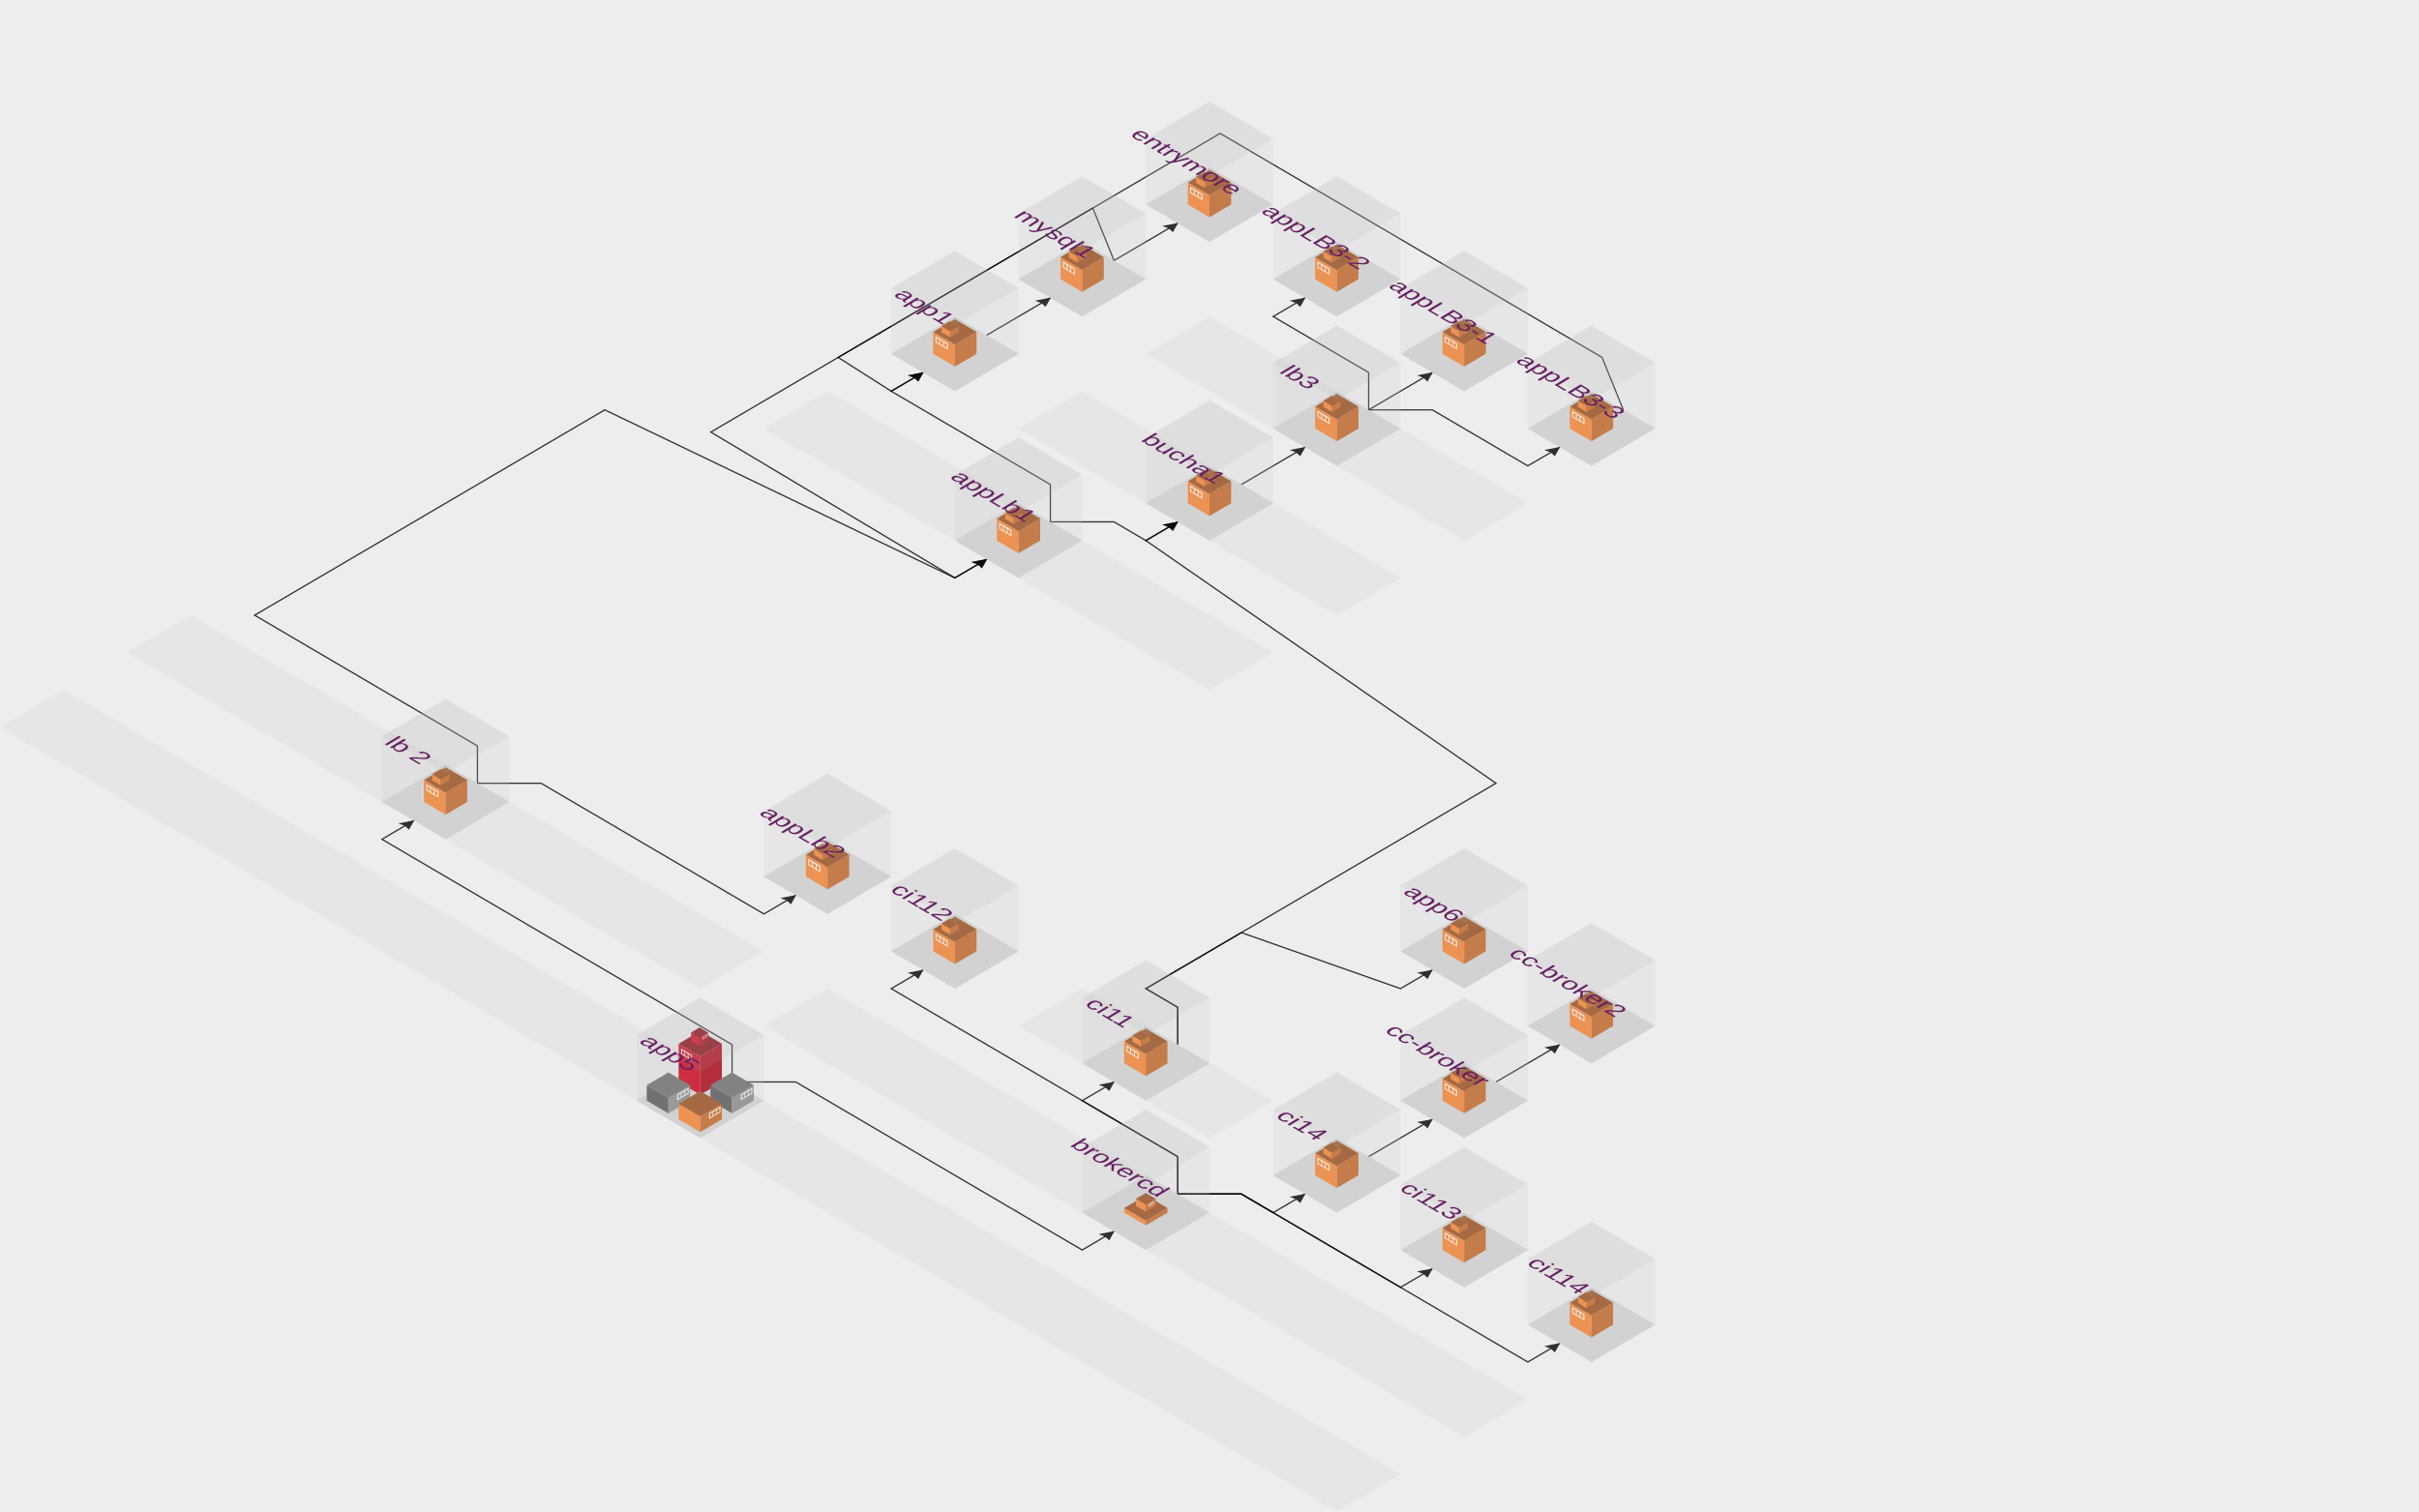
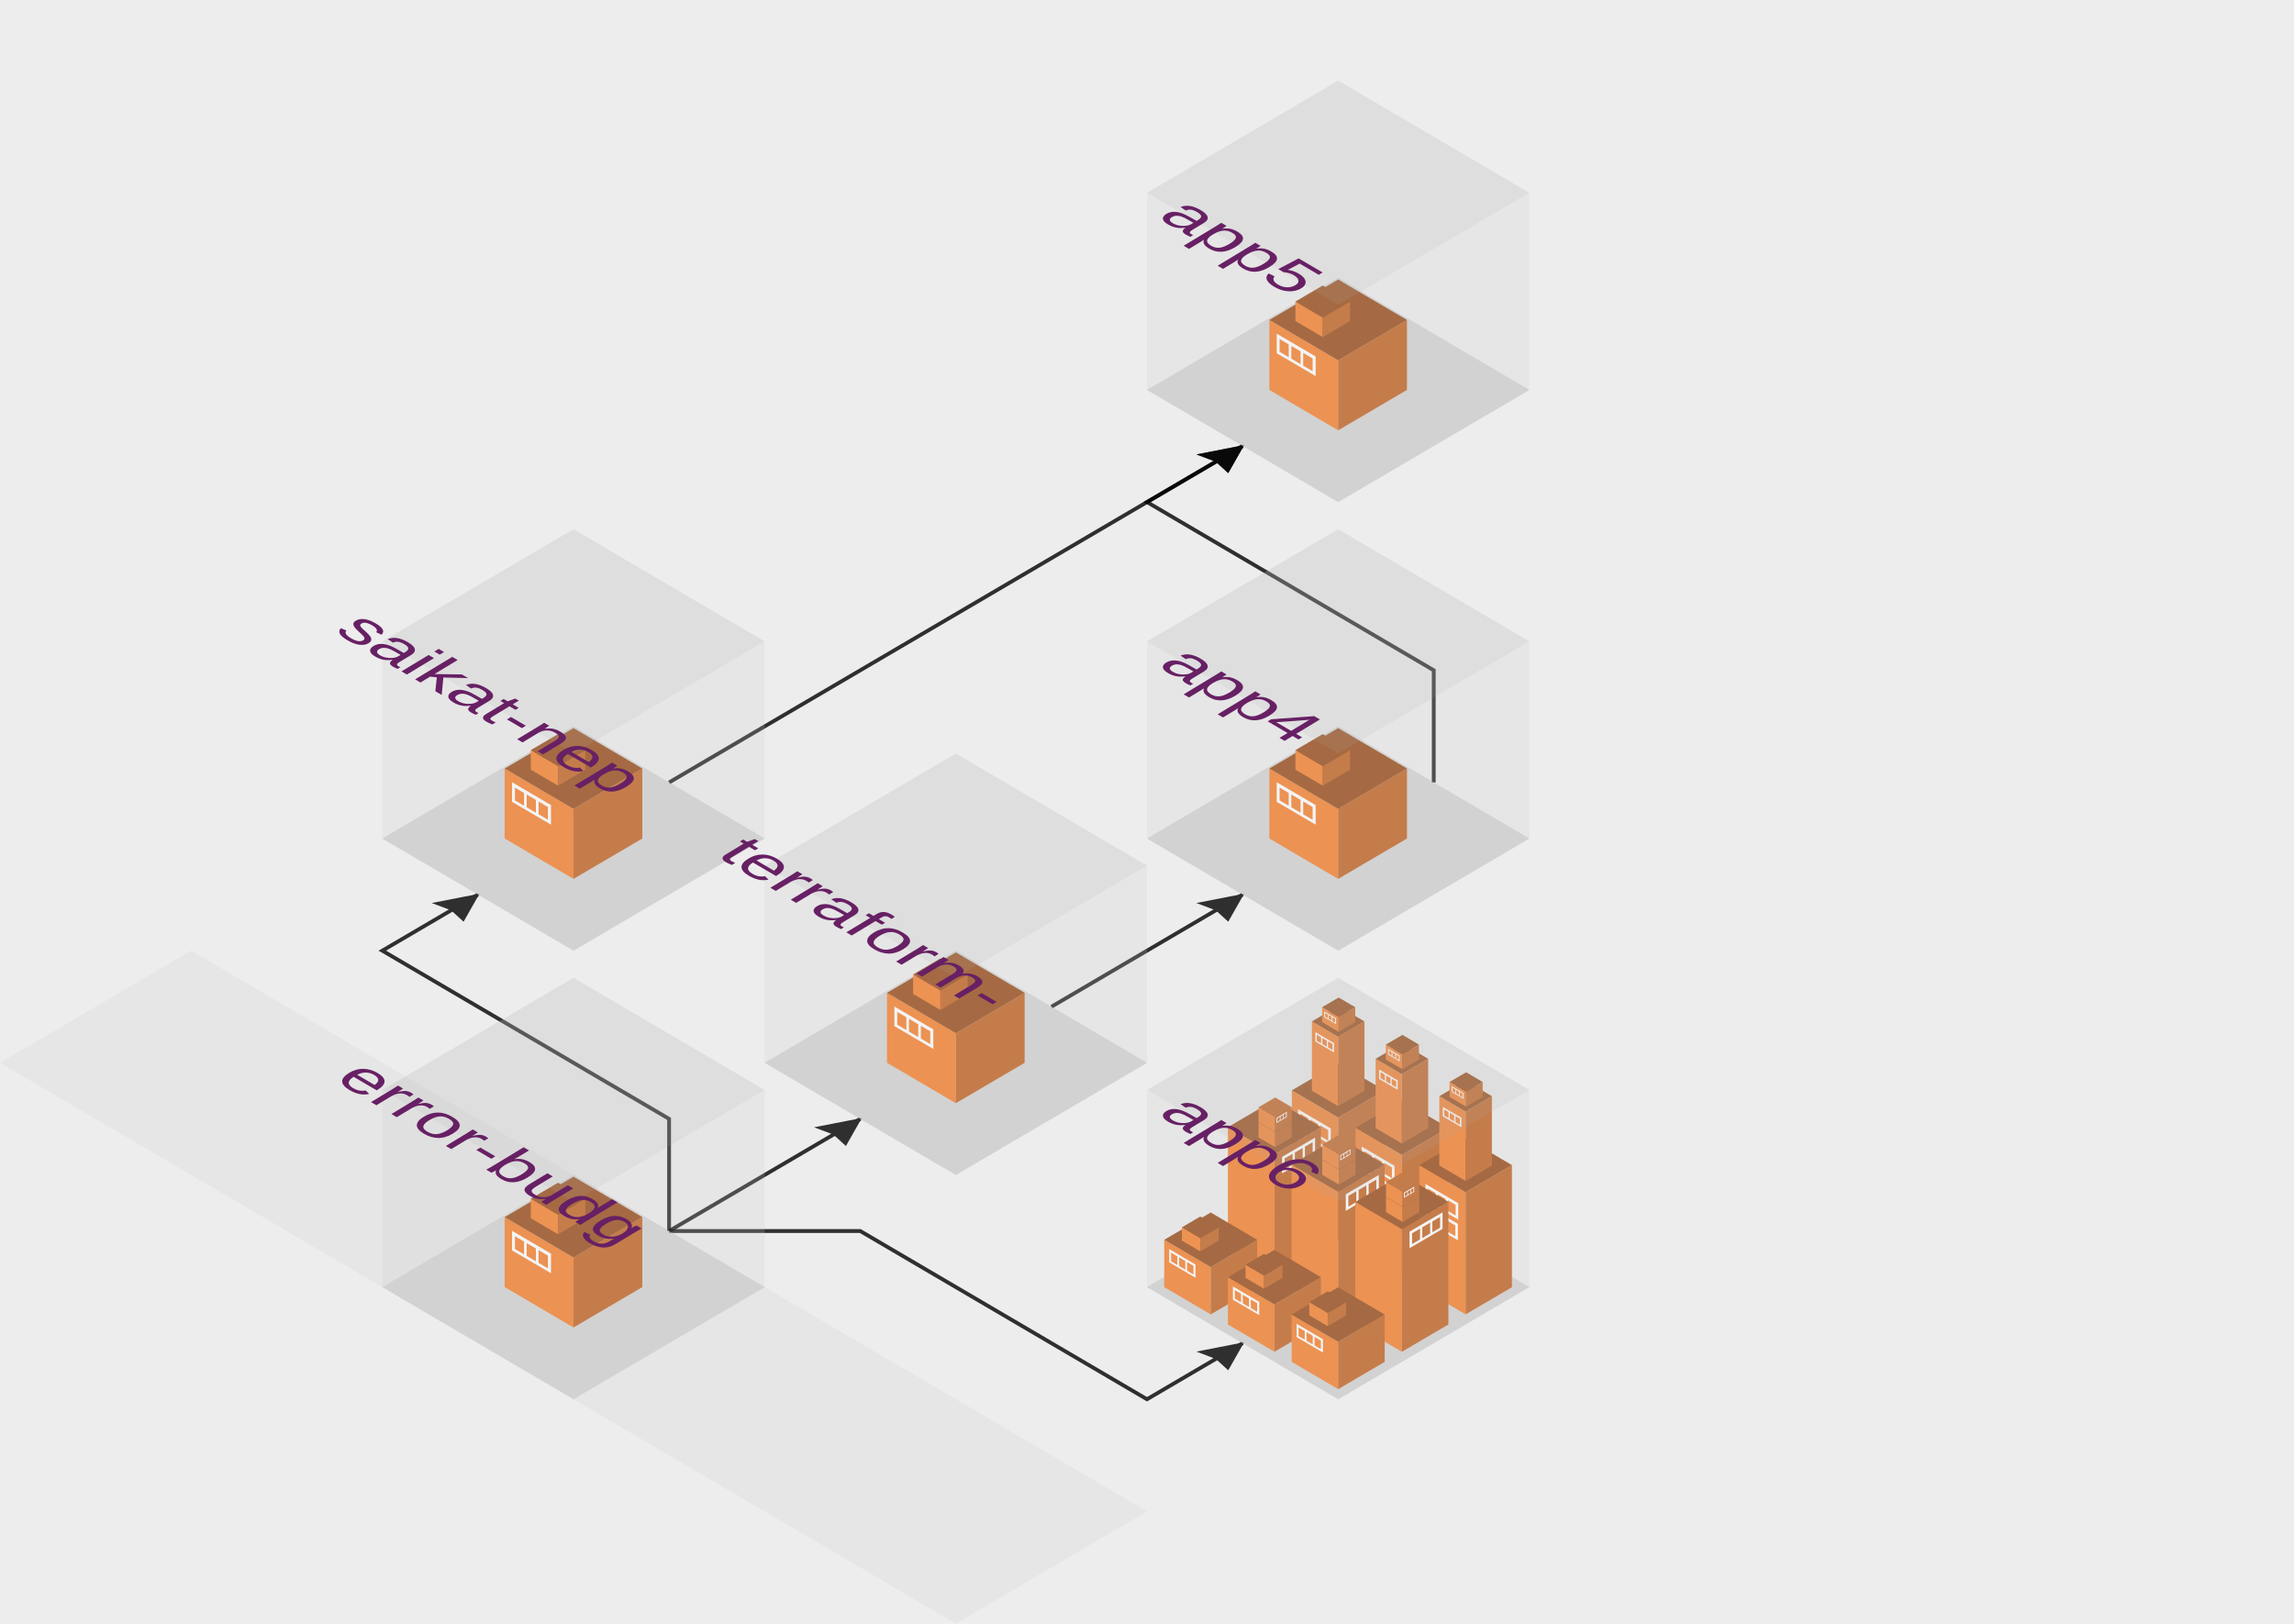
- <svg xmlns="http://www.w3.org/2000/svg" xmlns:xlink="http://www.w3.org/1999/xlink" baseProfile="full" height="1187.384" version="1.1" width="1900.0">
+ <svg xmlns="http://www.w3.org/2000/svg" xmlns:xlink="http://www.w3.org/1999/xlink" baseProfile="full" height="424.679" version="1.1" width="600.0">
  <defs>
    <filter id="brightness">
      <feComponentTransfer in="SourceGraphic">
        <feFuncR slope="0.6" type="linear" />
        <feFuncG slope="0.6" type="linear" />
        <feFuncB slope="0.6" type="linear" />
      </feComponentTransfer>
    </filter>
    <filter id="darker">
      <feComponentTransfer in="SourceGraphic">
        <feFuncR slope="0.4" type="linear" />
        <feFuncG slope="0.4" type="linear" />
        <feFuncB slope="0.4" type="linear" />
      </feComponentTransfer>
    </filter>
    <marker id="markers.arrow" markerHeight="12.5" markerWidth="12.5" refX="152" refY="3" viewBox="0,0,157.21,92.25">
      <polygon fill="#000" points="0,30.75 157.21,0 104.81,92.25 63.79,54.82" />
    </marker>
    <symbol id="grid.base" preserveAspectRatio="xMidYMax meet" viewBox="0,0,266.4,156.32">
      <polygon fill="#bababa" points="133.2,0 0,78.16 133.2,156.32 266.4,78.16" />
    </symbol>
    <style type="text/css">.dark{fill: currentColor;}.darker{filter: url(#brightness)}.2darker{filter: url(#darker)}text{font-family:Arial, Helvetica, sans-serif; fill: #672064;}.white{fill:#fff;}</style>
-     <symbol id="application.medium" preserveAspectRatio="xMidYMax meet" viewBox="0,0,266.4,291.76">
+     <symbol id="default" preserveAspectRatio="xMidYMax meet" viewBox="0,0,266.4,291.76">
      <polygon class="dark" points="133.2,291.76 0,213.6 0,78.16 133.2,156.32" />
      <polygon class="light" points="133.2,291.76 266.4,213.6 266.4,78.16 133.2,156.32" />
      <polygon class="darker" points="133.2,0 0,78.16 133.2,156.32 266.4,78.16" />
      <polygon class="dark" points="103.31,111.32 50.51,80.33 50.5,42.49 103.31,73.48" />
      <polygon class="light" points="103.31,111.32 156.12,80.33 156.12,42.49 103.31,73.48" />
      <polygon class="darker" points="103.31,11.51 50.5,42.49 103.31,73.48 156.12,42.49" />
      <path class="white" d="M14.24,142.62l75.41,44.22V148.9L14.24,104.65ZM65.56,142l18.16,10.65v24.69L65.56,166.65Zm-23-13.52L60.42,139v24.68L42.53,153.14ZM19.85,115.1l17.61,10.38v24.68L19.85,139.82Z" />
    </symbol>
    <style type="text/css">.aws{color: #f58536;fill: #c4692c;}</style>
    <symbol id="boundaries_box.front" preserveAspectRatio="xMidYMax meet" viewBox="0,0,265.58,292.78">
      <polygon fill="#bababa" fill-opacity="0.3" points="132.79,0 0,77.92 132.79,155.84 265.58,77.92 132.79,0" />
      <polygon fill="#ccc" fill-opacity="0.2" points="132.79,155.84 132.79,292.78 0,214.86 0,77.92 132.79,155.84" />
      <polygon fill="#ccc" fill-opacity="0.2" points="265.58,77.92 265.58,214.86 132.79,292.78 132.79,155.84 265.58,77.92" />
    </symbol>
-     <symbol id="default" preserveAspectRatio="xMidYMax meet" viewBox="0,0,266.4,291.76">
+     <symbol id="application.medium" preserveAspectRatio="xMidYMax meet" viewBox="0,0,266.4,291.76">
      <polygon class="dark" points="133.2,291.76 0,213.6 0,78.16 133.2,156.32" />
      <polygon class="light" points="133.2,291.76 266.4,213.6 266.4,78.16 133.2,156.32" />
      <polygon class="darker" points="133.2,0 0,78.16 133.2,156.32 266.4,78.16" />
      <polygon class="dark" points="103.31,111.32 50.51,80.33 50.5,42.49 103.31,73.48" />
      <polygon class="light" points="103.31,111.32 156.12,80.33 156.12,42.49 103.31,73.48" />
      <polygon class="darker" points="103.31,11.51 50.5,42.49 103.31,73.48 156.12,42.49" />
      <path class="white" d="M14.24,142.62l75.41,44.22V148.9L14.24,104.65ZM65.56,142l18.16,10.65v24.69L65.56,166.65Zm-23-13.52L60.42,139v24.68L42.53,153.14ZM19.85,115.1l17.61,10.38v24.68L19.85,139.82Z" />
    </symbol>
-     <symbol id="application.large" preserveAspectRatio="xMidYMax meet" viewBox="0,0,266.4,413.53">
-       <polygon class="dark" points="133.2,413.53 0,335.37 0,99.92 133.2,178.08" />
-       <polygon class="light" points="133.2,413.53 266.4,335.37 266.4,99.92 133.2,178.08" />
-       <polygon class="darker" points="133.2,21.76 0,99.92 133.2,178.08 266.4,99.92" />
-       <polygon class="dark" points="129.04,114.34 76.84,83.71 76.84,30.63 129.04,61.26" />
-       <polygon class="light" points="129.04,114.34 181.25,83.71 181.25,30.63 129.04,61.26" />
-       <polygon class="darker" points="129.04,0 76.84,30.63 129.04,61.26 181.25,30.63" />
-       <path class="white" d="M15.42,164.09l66.66,39.09V169.64L15.42,130.52Zm45.37-.58,16.05,9.42v21.82l-16.05-9.42ZM40.43,151.56l15.81,9.28v21.82l-15.81-9.28Zm-20-11.8L36,148.93v21.82l-15.57-9.14Z" />
-       <path class="white" d="M145.8,58.39l30.94-18.14V55.81L145.8,74Zm21.06.27,7.45-4.37V44.16l-7.45,4.37Zm-9.45,5.55,7.34-4.31V49.77l-7.34,4.31Zm-9.3,5.47,7.22-4.25V55.3l-7.22,4.24Z" />
+     <symbol id="application.8xlarge" preserveAspectRatio="xMidYMax meet" viewBox="0,0,266.4,696.19">
+       <polygon class="dark" points="133.2,696.18 0,618.02 0,267.02 133.2,345.19" />
+       <polygon class="light" points="133.2,696.18 266.4,618.02 266.4,267.02 133.2,345.19" />
+       <polygon class="darker" points="133.2,188.87 0,267.02 133.2,345.19 266.4,267.02" />
+       <polygon class="dark" points="133.2,312.39 57.61,268.03 57.61,68.83 133.2,113.19" />
+       <polygon class="light" points="133.2,312.39 208.79,268.03 208.79,68.83 133.2,113.19" />
+       <polygon class="darker" points="133.2,24.48 57.61,68.83 133.2,113.19 208.79,68.83" />
+       <polygon class="dark" points="134.63,98.78 87.01,70.84 87.01,27.94 134.63,55.88" />
+       <polygon class="light" points="134.63,98.78 182.24,70.84 182.24,27.94 134.63,55.88" />
+       <polygon class="darker" points="134.63,0 87.01,27.94 134.63,55.88 182.24,27.94" />
+       <path class="white" d="M16.8,427.93,111,483.13V435.77L16.8,380.53Zm64.07-.82,22.68,13.3v30.82l-22.68-13.3ZM52.12,410.24l22.33,13.1v30.82l-22.33-13.1ZM23.81,393.57l22,12.95v30.82l-22-12.91Z" />
+       <path class="white" d="M17.8,368.68,112,423.88V376.52L17.8,321.27Zm64.08-.83,22.67,13.31V412L81.88,398.67ZM53.12,351l22.33,13.1V394.9L53.12,381.8ZM24.81,334.32l22,12.95v30.82l-22-12.91Z" />
+       <path class="white" d="M67.71,126.52l53.43,31.33V131L67.71,99.62Zm36.36-.47,12.87,7.55v17.49l-12.87-7.55Zm-16.31-9.57,12.67,7.43v17.5L87.76,134ZM71.69,107l12.47,7.35v17.49l-12.47-7.33Z" />
+       <path class="white" d="M93.37,56.78,127,76.51V59.58L93.37,39.83Zm22.91-.3,8.1,4.76v11l-8.1-4.75Zm-10.28-6,8,4.68v11l-8-4.68Zm-10.12-6,7.86,4.63v11l-7.86-4.62Z" />
    </symbol>
-     <style type="text/css">.openstack{color: #ce081f;fill: #af071a;}</style>
-     <symbol id="application.micro" preserveAspectRatio="xMidYMax meet" viewBox="0,0,266.4,251.76">
-       <polygon class="dark" points="133.2,251.76 0,173.6 0,78.16 133.2,156.32" />
-       <polygon class="light" points="133.2,251.76 266.4,173.6 266.4,78.16 133.2,156.32" />
-       <polygon class="darker" points="133.2,0 0,78.16 133.2,156.32 266.4,78.16" />
-       <path class="white" d="M257.42,130l-70,41V135.8l70-41.05Zm-47.62-.61L193,139.25v22.91l16.84-9.89Zm21.37-12.54-16.59,9.74v22.9l16.59-9.74Zm21-12.38-16.34,9.62V137l16.34-9.59Z" />
-     </symbol>
-     <style type="text/css">.premise{color: #5b5b5b;fill: #8e8e8e;}</style>
-     <symbol id="broker.medium" preserveAspectRatio="xMidYMax meet" viewBox="0,0,266.4,199.47">
-       <polygon class="dark" points="133.2,199.47 0,121.31 0,92.87 133.2,171.03" />
-       <polygon class="light" points="133.2,199.47 266.4,121.31 266.4,92.87 133.2,171.03" />
-       <polygon class="darker" points="133.2,14.71 0,92.87 133.2,171.03 266.4,92.87" />
-       <polygon class="dark" points="133.17,115 72.33,79.3 72.33,35.7 133.17,71.4" />
-       <polygon class="light" points="133.17,115 194.01,79.3 194.01,35.7 133.17,71.4" />
-       <polygon class="darker" points="133.17,0 72.33,35.7 133.17,71.4 194.01,35.7" />
-       <path class="white" d="M183.62,66.68,149.07,86.94V69.56l34.55-20.27Zm-23.51-.3-8.32,4.88V82.57l8.32-4.88Zm10.55-6.19L162.47,65V76.31l8.19-4.81Zm10.39-6.11L173,58.83V70.14l8.07-4.74Z" />
+     <symbol id="application.2xlarge" preserveAspectRatio="xMidYMax meet" viewBox="0,0,266.4,514.15">
+       <polygon class="dark" points="133.2,514.15 0,435.99 0,84.99 133.2,163.15" />
+       <polygon class="light" points="133.2,514.15 266.4,435.99 266.4,84.99 133.2,163.15" />
+       <polygon class="darker" points="133.2,6.83 0,84.99 133.2,163.15 266.4,84.99" />
+       <polygon class="dark" points="135.31,142.34 87.69,114.4 87.69,71.5 135.31,99.44" />
+       <polygon class="light" points="135.31,142.34 182.92,114.4 182.92,71.5 135.31,99.44" />
+       <polygon class="dark" points="135.31,98.78 87.69,70.84 87.69,27.94 135.31,55.88" />
+       <polygon class="light" points="135.31,98.78 182.92,70.84 182.92,27.94 135.31,55.88" />
+       <polygon class="2darker" points="135.31,0 87.69,27.94 135.31,55.88 182.92,27.94" />
+       <path class="white" d="M249.6,162.31,155,217.51V170.15l94.62-55.24Zm-64.4-.82-22.78,13.3v30.82l22.78-13.3Zm28.9-16.87-22.44,13.1v30.82l22.44-13.1ZM242.55,128l-22.09,13v30.82l22.09-12.92Z" />
+       <path class="white" d="M168.54,56,139.16,73.22V58.45l29.38-17.24Zm-20-.26-7.07,4.15v9.62l7.07-4.15Zm9-5.26-7,4.09v9.61l7-4.09Zm8.84-5.2-6.86,4v9.62l6.86-4Z" />
    </symbol>
  </defs>
-   <rect fill="#ededed" height="1187.384" width="1900.0" x="0" y="0" />
-   <path d="M575.0 850.034 575.0 820.699 300.0 659.357 325.0 644.69" fill="none" marker-end="url(#markers.arrow)" opacity="0.8" stroke="black" stroke-width="1" />
-   <path d="M575.0 850.034 625.0 850.034 850.0 982.04 875.0 967.373" fill="none" marker-end="url(#markers.arrow)" opacity="0.8" stroke="black" stroke-width="1" />
-   <path d="M875.0 204.667 858.333 163.458 858.333 163.458 558.333 339.467 750.0 454.013 775.0 439.346" fill="none" marker-end="url(#markers.arrow)" opacity="0.8" stroke="black" stroke-width="1" />
-   <path d="M875.0 204.667 900.0 190.0 925.0 175.333" fill="none" marker-end="url(#markers.arrow)" opacity="0.8" stroke="black" stroke-width="1" />
-   <path d="M825.0 410.011 825.0 380.676 700.0 307.339 725.0 292.672" fill="none" marker-end="url(#markers.arrow)" opacity="0.8" stroke="black" stroke-width="1" />
-   <path d="M825.0 410.011 875.0 410.011 900.0 424.679 925.0 410.011" fill="none" marker-end="url(#markers.arrow)" opacity="0.8" stroke="black" stroke-width="1" />
-   <path d="M375.0 615.355 375.0 586.02 200.0 483.348 475.0 322.007 750.0 454.013 775.0 439.346" fill="none" marker-end="url(#markers.arrow)" opacity="0.8" stroke="black" stroke-width="1" />
-   <path d="M375.0 615.355 425.0 615.355 600.0 718.027 625.0 703.359" fill="none" marker-end="url(#markers.arrow)" opacity="0.8" stroke="black" stroke-width="1" />
-   <path d="M775.0 263.337 800.0 248.67 825.0 234.002" fill="none" marker-end="url(#markers.arrow)" opacity="0.8" stroke="black" stroke-width="1" />
-   <path d="M1075.0 322.007 1100.0 307.339 1125.0 292.672" fill="none" marker-end="url(#markers.arrow)" opacity="0.8" stroke="black" stroke-width="1" />
-   <path d="M1075.0 322.007 1075.0 292.672 1000.0 248.67 1025.0 234.002" fill="none" marker-end="url(#markers.arrow)" opacity="0.8" stroke="black" stroke-width="1" />
-   <path d="M1075.0 322.007 1125.0 322.007 1200.0 366.009 1225.0 351.342" fill="none" marker-end="url(#markers.arrow)" opacity="0.8" stroke="black" stroke-width="1" />
-   <path d="M1275.0 322.007 1258.333 280.797 958.333 104.788 658.333 280.797 700.0 307.339 725.0 292.672" fill="none" marker-end="url(#markers.arrow)" opacity="0.8" stroke="black" stroke-width="1" />
-   <path d="M975.0 380.676 1000.0 366.009 1025.0 351.342" fill="none" marker-end="url(#markers.arrow)" opacity="0.8" stroke="black" stroke-width="1" />
-   <path d="M1175.0 850.034 1200.0 835.366 1225.0 820.699" fill="none" marker-end="url(#markers.arrow)" opacity="0.8" stroke="black" stroke-width="1" />
-   <path d="M925.0 820.699 925.0 791.364 900.0 776.697 975.0 732.694 1100.0 776.697 1125.0 762.029" fill="none" marker-end="url(#markers.arrow)" opacity="0.8" stroke="black" stroke-width="1" />
-   <path d="M925.0 820.699 925.0 791.364 900.0 776.697 1175.0 615.355 900.0 424.679 925.0 410.011" fill="none" marker-end="url(#markers.arrow)" opacity="0.8" stroke="black" stroke-width="1" />
-   <path d="M925.0 938.038 975.0 938.038 1200.0 1070.045 1225.0 1055.377" fill="none" marker-end="url(#markers.arrow)" opacity="0.8" stroke="black" stroke-width="1" />
-   <path d="M925.0 938.038 925.0 908.703 700.0 776.697 725.0 762.029" fill="none" marker-end="url(#markers.arrow)" opacity="0.8" stroke="black" stroke-width="1" />
-   <path d="M925.0 938.038 975.0 938.038 1100.0 1011.375 1125.0 996.708" fill="none" marker-end="url(#markers.arrow)" opacity="0.8" stroke="black" stroke-width="1" />
-   <path d="M925.0 938.038 925.0 908.703 850.0 864.701 875.0 850.034" fill="none" marker-end="url(#markers.arrow)" opacity="0.8" stroke="black" stroke-width="1" />
-   <path d="M925.0 938.038 975.0 938.038 1000.0 952.705 1025.0 938.038" fill="none" marker-end="url(#markers.arrow)" opacity="0.8" stroke="black" stroke-width="1" />
-   <path d="M1075.0 908.703 1100.0 894.036 1125.0 879.368" fill="none" marker-end="url(#markers.arrow)" opacity="0.8" stroke="black" stroke-width="1" />
-   <polyline fill="#ccc" fill-opacity="0.2" points="700.0,278.004 750.0,248.67 800.0,278.004 750.0,307.339" />
-   <use class="default" fill-opacity="0.4" height="190.0" width="100" x="700.0" xlink:href="#grid.base" y="117.339" />
-   <use class="aws" height="95.0" width="34.0" x="733.0" xlink:href="#application.medium" y="192.978" />
-   <use class="default" height="190.0" width="100" x="700.0" xlink:href="#boundaries_box.front" y="117.339" />
-   <text font-size="18.0" transform="translate(700.0, 117.3393) skewY(30.404) skewX(-40.0) translate(-603.22, -3.339303)" x="700.0" y="117.339">app1</text>
-   <polyline fill="#ccc" fill-opacity="0.2" points="800.0,219.335 850.0,190 900.0,219.335 850.0,248.67" />
-   <use class="default" fill-opacity="0.4" height="190.0" width="100" x="800.0" xlink:href="#grid.base" y="58.67" />
-   <use class="aws" height="95.0" width="34.0" x="833.0" xlink:href="#default" y="134.309" />
-   <use class="default" height="190.0" width="100" x="800.0" xlink:href="#boundaries_box.front" y="58.67" />
-   <text font-size="18.0" transform="translate(800.0, 58.66965) skewY(30.404) skewX(-40.0) translate(-708.98, 55.33035)" x="800.0" y="58.67">mysql1</text>
-   <polyline fill="#ccc" fill-opacity="0.2" points="900.0,160.665 950.0,131.33 1000.0,160.665 950.0,190.0" />
-   <use class="default" fill-opacity="0.4" height="190.0" width="100" x="900.0" xlink:href="#grid.base" y="0.0" />
-   <use class="aws" height="95.0" width="34.0" x="933.0" xlink:href="#application.medium" y="75.639" />
-   <use class="default" height="190.0" width="100" x="900.0" xlink:href="#boundaries_box.front" y="0.0" />
-   <text font-size="18.0" transform="translate(900.0, 0.0) skewY(30.404) skewX(-40.0) translate(-817.62, 114.0)" x="900.0" y="0.0">entrymore</text>
-   <polyline fill="#ccc" fill-opacity="0.2" points="100.0,512.683 150.0,483.348 600.0,747.362 550.0,776.697" />
-   <use class="default" fill-opacity="0.4" height="190.0" width="100" x="300.0" xlink:href="#grid.base" y="469.357" />
-   <use class="aws" height="95.0" width="34.0" x="333.0" xlink:href="#default" y="544.996" />
-   <use class="default" height="190.0" width="100" x="300.0" xlink:href="#boundaries_box.front" y="469.357" />
-   <text font-size="18.0" transform="translate(300.0, 469.3572) skewY(30.404) skewX(-40.0) translate(-203.22, -355.3572)" x="300.0" y="469.357">lb 2</text>
-   <polyline fill="#ccc" fill-opacity="0.2" points="600.0,336.674 650.0,307.339 1000.0,512.683 950.0,542.018" />
-   <use class="default" fill-opacity="0.4" height="190.0" width="100" x="750.0" xlink:href="#grid.base" y="264.013" />
-   <use class="aws" height="95.0" width="34.0" x="783.0" xlink:href="#application.medium" y="339.652" />
-   <use class="default" height="190.0" width="100" x="750.0" xlink:href="#boundaries_box.front" y="264.013" />
-   <text font-size="18.0" transform="translate(750.0, 264.0134) skewY(30.404) skewX(-40.0) translate(-658.98, -150.0134)" x="750.0" y="264.013">appLb1</text>
-   <polyline fill="#ccc" fill-opacity="0.2" points="800.0,336.674 850.0,307.339 1100.0,454.013 1050.0,483.348" />
-   <use class="default" fill-opacity="0.4" height="190.0" width="100" x="900.0" xlink:href="#grid.base" y="234.679" />
-   <use class="aws" height="95.0" width="34.0" x="933.0" xlink:href="#application.medium" y="310.318" />
-   <use class="default" height="190.0" width="100" x="900.0" xlink:href="#boundaries_box.front" y="234.679" />
-   <text font-size="18.0" transform="translate(900.0, 234.6786) skewY(30.404) skewX(-40.0) translate(-808.98, -120.6786)" x="900.0" y="234.679">bucha1</text>
-   <polyline fill="#ccc" fill-opacity="0.2" points="900.0,278.004 950.0,248.67 1200.0,395.344 1150.0,424.679" />
-   <use class="default" fill-opacity="0.4" height="190.0" width="100" x="1000.0" xlink:href="#grid.base" y="176.009" />
-   <use class="aws" height="95.0" width="34.0" x="1033.0" xlink:href="#default" y="251.648" />
-   <use class="default" height="190.0" width="100" x="1000.0" xlink:href="#boundaries_box.front" y="176.009" />
-   <text font-size="18.0" transform="translate(1000.0, 176.009) skewY(30.404) skewX(-40.0) translate(-900.34, -62.00895)" x="1000.0" y="176.009">lb3</text>
-   <polyline fill="#ccc" fill-opacity="0.2" points="1000.0,219.335 1050.0,190 1100.0,219.335 1050.0,248.67" />
-   <use class="default" fill-opacity="0.4" height="190.0" width="100" x="1000.0" xlink:href="#grid.base" y="58.67" />
-   <use class="aws" height="95.0" width="34.0" x="1033.0" xlink:href="#application.medium" y="134.309" />
-   <use class="default" height="190.0" width="100" x="1000.0" xlink:href="#boundaries_box.front" y="58.67" />
-   <text font-size="18.0" transform="translate(1000.0, 58.66965) skewY(30.404) skewX(-40.0) translate(-914.74, 55.33035)" x="1000.0" y="58.67">appLB3-2</text>
-   <polyline fill="#ccc" fill-opacity="0.2" points="1100.0,278.004 1150.0,248.67 1200.0,278.004 1150.0,307.339" />
-   <use class="default" fill-opacity="0.4" height="190.0" width="100" x="1100.0" xlink:href="#grid.base" y="117.339" />
-   <use class="aws" height="95.0" width="34.0" x="1133.0" xlink:href="#application.medium" y="192.978" />
-   <use class="default" height="190.0" width="100" x="1100.0" xlink:href="#boundaries_box.front" y="117.339" />
-   <text font-size="18.0" transform="translate(1100.0, 117.3393) skewY(30.404) skewX(-40.0) translate(-1014.74, -3.339303)" x="1100.0" y="117.339">appLB3-1</text>
-   <polyline fill="#ccc" fill-opacity="0.2" points="1200.0,336.674 1250.0,307.339 1300.0,336.674 1250.0,366.009" />
-   <use class="default" fill-opacity="0.4" height="190.0" width="100" x="1200.0" xlink:href="#grid.base" y="176.009" />
-   <use class="aws" height="95.0" width="34.0" x="1233.0" xlink:href="#application.medium" y="251.648" />
-   <use class="default" height="190.0" width="100" x="1200.0" xlink:href="#boundaries_box.front" y="176.009" />
-   <text font-size="18.0" transform="translate(1200.0, 176.009) skewY(30.404) skewX(-40.0) translate(-1114.74, -62.00895)" x="1200.0" y="176.009">appLB3-3</text>
-   <polyline fill="#ccc" fill-opacity="0.2" points="600.0,688.692 650.0,659.357 700.0,688.692 650.0,718.027" />
-   <use class="default" fill-opacity="0.4" height="190.0" width="100" x="600.0" xlink:href="#grid.base" y="528.027" />
-   <use class="aws" height="95.0" width="34.0" x="633.0" xlink:href="#application.medium" y="603.666" />
-   <use class="default" height="190.0" width="100" x="600.0" xlink:href="#boundaries_box.front" y="528.027" />
-   <text font-size="18.0" transform="translate(600.0, 528.0269) skewY(30.404) skewX(-40.0) translate(-508.98, -414.0269)" x="600.0" y="528.027">appLb2</text>
-   <polyline fill="#ccc" fill-opacity="0.2" points="700.0,747.362 750.0,718.027 800.0,747.362 750.0,776.697" />
-   <use class="default" fill-opacity="0.4" height="190.0" width="100" x="700.0" xlink:href="#grid.base" y="586.697" />
-   <use class="aws" height="95.0" width="34.0" x="733.0" xlink:href="#default" y="662.336" />
-   <use class="default" height="190.0" width="100" x="700.0" xlink:href="#boundaries_box.front" y="586.697" />
-   <text font-size="18.0" transform="translate(700.0, 586.6965) skewY(30.404) skewX(-40.0) translate(-606.1, -472.6965)" x="700.0" y="586.697">ci112</text>
-   <polyline fill="#ccc" fill-opacity="0.2" points="0.0,571.353 50.0,542.018 1100.0,1158.049 1050.0,1187.384" />
-   <use class="default" fill-opacity="0.4" height="190.0" width="100" x="500.0" xlink:href="#grid.base" y="704.036" />
-   <use class="openstack" height="95.0" width="34.0" x="533.0" xlink:href="#application.large" y="765.007" />
-   <use class="premise" height="95.0" width="34.0" x="558.0" xlink:href="#application.micro" y="779.675" />
-   <use class="premise" height="95.0" width="34.0" x="508.0" xlink:href="#application.micro" y="779.675" />
-   <use class="aws" height="95.0" width="34.0" x="533.0" xlink:href="#application.micro" y="794.342" />
-   <use class="default" height="190.0" width="100" x="500.0" xlink:href="#boundaries_box.front" y="704.036" />
-   <text font-size="18.0" transform="translate(500.0, 704.0358) skewY(30.404) skewX(-40.0) translate(-403.22, -590.0358)" x="500.0" y="704.036">app5</text>
-   <polyline fill="#ccc" fill-opacity="0.2" points="600.0,806.031 650.0,776.697 1200.0,1099.38 1150.0,1128.714" />
-   <use class="default" fill-opacity="0.4" height="190.0" width="100" x="850.0" xlink:href="#grid.base" y="792.04" />
-   <use class="aws" height="95.0" width="34.0" x="883.0" xlink:href="#broker.medium" y="867.679" />
-   <use class="default" height="190.0" width="100" x="850.0" xlink:href="#boundaries_box.front" y="792.04" />
-   <text font-size="18.0" transform="translate(850.0, 792.0403) skewY(30.404) skewX(-40.0) translate(-764.74, -678.0403)" x="850.0" y="792.04">brokercd</text>
-   <polyline fill="#ccc" fill-opacity="0.2" points="800.0,806.031 850.0,776.697 1000.0,864.701 950.0,894.036" />
-   <use class="default" fill-opacity="0.4" height="190.0" width="100" x="850.0" xlink:href="#grid.base" y="674.701" />
-   <use class="aws" height="95.0" width="34.0" x="883.0" xlink:href="#default" y="750.34" />
-   <use class="default" height="190.0" width="100" x="850.0" xlink:href="#boundaries_box.front" y="674.701" />
-   <text font-size="18.0" transform="translate(850.0, 674.701) skewY(30.404) skewX(-40.0) translate(-753.22, -560.701)" x="850.0" y="674.701">ci11</text>
-   <polyline fill="#ccc" fill-opacity="0.2" points="1100.0,747.362 1150.0,718.027 1200.0,747.362 1150.0,776.697" />
-   <use class="default" fill-opacity="0.4" height="190.0" width="100" x="1100.0" xlink:href="#grid.base" y="586.697" />
-   <use class="aws" height="95.0" width="34.0" x="1133.0" xlink:href="#application.medium" y="662.336" />
-   <use class="default" height="190.0" width="100" x="1100.0" xlink:href="#boundaries_box.front" y="586.697" />
-   <text font-size="18.0" transform="translate(1100.0, 586.6965) skewY(30.404) skewX(-40.0) translate(-1003.22, -472.6965)" x="1100.0" y="586.697">app6</text>
-   <polyline fill="#ccc" fill-opacity="0.2" points="1000.0,923.371 1050.0,894.036 1100.0,923.371 1050.0,952.705" />
-   <use class="default" fill-opacity="0.4" height="190.0" width="100" x="1000.0" xlink:href="#grid.base" y="762.705" />
-   <use class="aws" height="95.0" width="34.0" x="1033.0" xlink:href="#default" y="838.344" />
-   <use class="default" height="190.0" width="100" x="1000.0" xlink:href="#boundaries_box.front" y="762.705" />
-   <text font-size="18.0" transform="translate(1000.0, 762.7055) skewY(30.404) skewX(-40.0) translate(-903.22, -648.7055)" x="1000.0" y="762.705">ci14</text>
-   <polyline fill="#ccc" fill-opacity="0.2" points="1100.0,864.701 1150.0,835.366 1200.0,864.701 1150.0,894.036" />
-   <use class="default" fill-opacity="0.4" height="190.0" width="100" x="1100.0" xlink:href="#grid.base" y="704.036" />
-   <use class="aws" height="95.0" width="34.0" x="1133.0" xlink:href="#application.medium" y="779.675" />
-   <use class="default" height="190.0" width="100" x="1100.0" xlink:href="#boundaries_box.front" y="704.036" />
-   <text font-size="18.0" transform="translate(1100.0, 704.0358) skewY(30.404) skewX(-40.0) translate(-1017.62, -590.0358)" x="1100.0" y="704.036">cc-broker</text>
-   <polyline fill="#ccc" fill-opacity="0.2" points="1200.0,806.031 1250.0,776.697 1300.0,806.031 1250.0,835.366" />
-   <use class="default" fill-opacity="0.4" height="190.0" width="100" x="1200.0" xlink:href="#grid.base" y="645.366" />
-   <use class="aws" height="95.0" width="34.0" x="1233.0" xlink:href="#application.medium" y="721.005" />
-   <use class="default" height="190.0" width="100" x="1200.0" xlink:href="#boundaries_box.front" y="645.366" />
-   <text font-size="18.0" transform="translate(1200.0, 645.3662) skewY(30.404) skewX(-40.0) translate(-1120.5, -531.3662)" x="1200.0" y="645.366">cc-broker2</text>
-   <polyline fill="#ccc" fill-opacity="0.2" points="1100.0,982.04 1150.0,952.705 1200.0,982.04 1150.0,1011.375" />
-   <use class="default" fill-opacity="0.4" height="190.0" width="100" x="1100.0" xlink:href="#grid.base" y="821.375" />
-   <use class="aws" height="95.0" width="34.0" x="1133.0" xlink:href="#default" y="897.014" />
-   <use class="default" height="190.0" width="100" x="1100.0" xlink:href="#boundaries_box.front" y="821.375" />
-   <text font-size="18.0" transform="translate(1100.0, 821.3751) skewY(30.404) skewX(-40.0) translate(-1006.1, -707.3751)" x="1100.0" y="821.375">ci113</text>
-   <polyline fill="#ccc" fill-opacity="0.2" points="1200.0,1040.71 1250.0,1011.375 1300.0,1040.71 1250.0,1070.045" />
-   <use class="default" fill-opacity="0.4" height="190.0" width="100" x="1200.0" xlink:href="#grid.base" y="880.045" />
-   <use class="aws" height="95.0" width="34.0" x="1233.0" xlink:href="#default" y="955.684" />
-   <use class="default" height="190.0" width="100" x="1200.0" xlink:href="#boundaries_box.front" y="880.045" />
-   <text font-size="18.0" transform="translate(1200.0, 880.0448) skewY(30.404) skewX(-40.0) translate(-1106.1, -766.0448)" x="1200.0" y="880.045">ci114</text>
+   <rect fill="#ededed" height="424.679" width="600.0" x="0" y="0" />
+   <path d="M175.0 204.667 200.0 190 200.0 190 275.0 145.998 300.0 131.33 325.0 116.663" fill="none" marker-end="url(#markers.arrow)" opacity="0.8" stroke="black" stroke-width="1" />
+   <path d="M375.0 204.667 375.0 175.333 300.0 131.33 325.0 116.663" fill="none" marker-end="url(#markers.arrow)" opacity="0.8" stroke="black" stroke-width="1" />
+   <path d="M175.0 322.007 175.0 292.672 100.0 248.67 125.0 234.002" fill="none" marker-end="url(#markers.arrow)" opacity="0.8" stroke="black" stroke-width="1" />
+   <path d="M175.0 322.007 200.0 307.339 225.0 292.672" fill="none" marker-end="url(#markers.arrow)" opacity="0.8" stroke="black" stroke-width="1" />
+   <path d="M175.0 322.007 225.0 322.007 300.0 366.009 325.0 351.342" fill="none" marker-end="url(#markers.arrow)" opacity="0.8" stroke="black" stroke-width="1" />
+   <path d="M275.0 263.337 300.0 248.67 325.0 234.002" fill="none" marker-end="url(#markers.arrow)" opacity="0.8" stroke="black" stroke-width="1" />
+   <polyline fill="#ccc" fill-opacity="0.2" points="100.0,219.335 150.0,190.0 200.0,219.335 150.0,248.67" />
+   <use class="default" fill-opacity="0.4" height="190.0" width="100" x="100.0" xlink:href="#grid.base" y="58.67" />
+   <use class="aws" height="95.0" width="36.0" x="132.0" xlink:href="#default" y="134.895" />
+   <use class="default" height="190.0" width="100" x="100.0" xlink:href="#boundaries_box.front" y="58.67" />
+   <text font-size="16.0" transform="translate(100.0, 58.66965) skewY(30.404) skewX(-40.0) translate(-17.3, 55.33035)" x="100.0" y="58.67">saikat-nep</text>
+   <polyline fill="#ccc" fill-opacity="0.2" points="300.0,219.335 350.0,190 400.0,219.335 350.0,248.67" />
+   <use class="default" fill-opacity="0.4" height="190.0" width="100" x="300.0" xlink:href="#grid.base" y="58.67" />
+   <use class="aws" height="95.0" width="36.0" x="332.0" xlink:href="#application.medium" y="134.895" />
+   <use class="default" height="190.0" width="100" x="300.0" xlink:href="#boundaries_box.front" y="58.67" />
+   <text font-size="16.0" transform="translate(300.0, 58.66965) skewY(30.404) skewX(-40.0) translate(-201.94, 55.33035)" x="300.0" y="58.67">app4</text>
+   <polyline fill="#ccc" fill-opacity="0.2" points="300.0,101.996 350.0,72.661 400.0,101.996 350.0,131.33" />
+   <use class="default" fill-opacity="0.4" height="190.0" width="100" x="300.0" xlink:href="#grid.base" y="-58.67" />
+   <use class="aws" height="95.0" width="36.0" x="332.0" xlink:href="#application.medium" y="17.556" />
+   <use class="default" height="190.0" width="100" x="300.0" xlink:href="#boundaries_box.front" y="-58.67" />
+   <text font-size="16.0" transform="translate(300.0, -58.66965) skewY(30.404) skewX(-40.0) translate(-201.94, 172.6697)" x="300.0" y="-58.67">app5</text>
+   <polyline fill="#ccc" fill-opacity="0.2" points="0.0,278.004 50.0,248.67 300.0,395.344 250.0,424.679" />
+   <use class="default" fill-opacity="0.4" height="190.0" width="100" x="100.0" xlink:href="#grid.base" y="176.009" />
+   <use class="aws" height="95.0" width="36.0" x="132.0" xlink:href="#default" y="252.235" />
+   <use class="default" height="190.0" width="100" x="100.0" xlink:href="#boundaries_box.front" y="176.009" />
+   <text font-size="16.0" transform="translate(100.0, 176.009) skewY(30.404) skewX(-40.0) translate(-17.3, -62.00895)" x="100.0" y="176.009">error-budg</text>
+   <polyline fill="#ccc" fill-opacity="0.2" points="200.0,278.004 250.0,248.67 300.0,278.004 250.0,307.339" />
+   <use class="default" fill-opacity="0.4" height="190.0" width="100" x="200.0" xlink:href="#grid.base" y="117.339" />
+   <use class="aws" height="95.0" width="36.0" x="232.0" xlink:href="#default" y="193.565" />
+   <use class="default" height="190.0" width="100" x="200.0" xlink:href="#boundaries_box.front" y="117.339" />
+   <text font-size="16.0" transform="translate(200.0, 117.3393) skewY(30.404) skewX(-40.0) translate(-117.3, -3.339303)" x="200.0" y="117.339">terraform-</text>
+   <polyline fill="#ccc" fill-opacity="0.2" points="300.0,336.674 350.0,307.339 400.0,336.674 350.0,366.009" />
+   <use class="default" fill-opacity="0.4" height="190.0" width="100" x="300.0" xlink:href="#grid.base" y="176.009" />
+   <use class="aws" height="63.333" width="24.333" x="337.833" xlink:href="#application.8xlarge" y="260.922" />
+   <use class="aws" height="63.333" width="24.333" x="354.5" xlink:href="#application.8xlarge" y="270.701" />
+   <use class="aws" height="63.333" width="24.333" x="371.167" xlink:href="#application.8xlarge" y="280.479" />
+   <use class="aws" height="63.333" width="24.333" x="321.167" xlink:href="#application.2xlarge" y="270.701" />
+   <use class="aws" height="63.333" width="24.333" x="337.833" xlink:href="#application.2xlarge" y="280.479" />
+   <use class="aws" height="63.333" width="24.333" x="354.5" xlink:href="#application.2xlarge" y="290.257" />
+   <use class="aws" height="63.333" width="24.333" x="304.5" xlink:href="#application.medium" y="280.479" />
+   <use class="aws" height="63.333" width="24.333" x="321.167" xlink:href="#application.medium" y="290.257" />
+   <use class="aws" height="63.333" width="24.333" x="337.833" xlink:href="#application.medium" y="300.035" />
+   <use class="default" height="190.0" width="100" x="300.0" xlink:href="#boundaries_box.front" y="176.009" />
+   <text font-size="16.0" transform="translate(300.0, 176.009) skewY(30.404) skewX(-40.0) translate(-201.94, -62.00895)" x="300.0" y="176.009">app6</text>
</svg>
